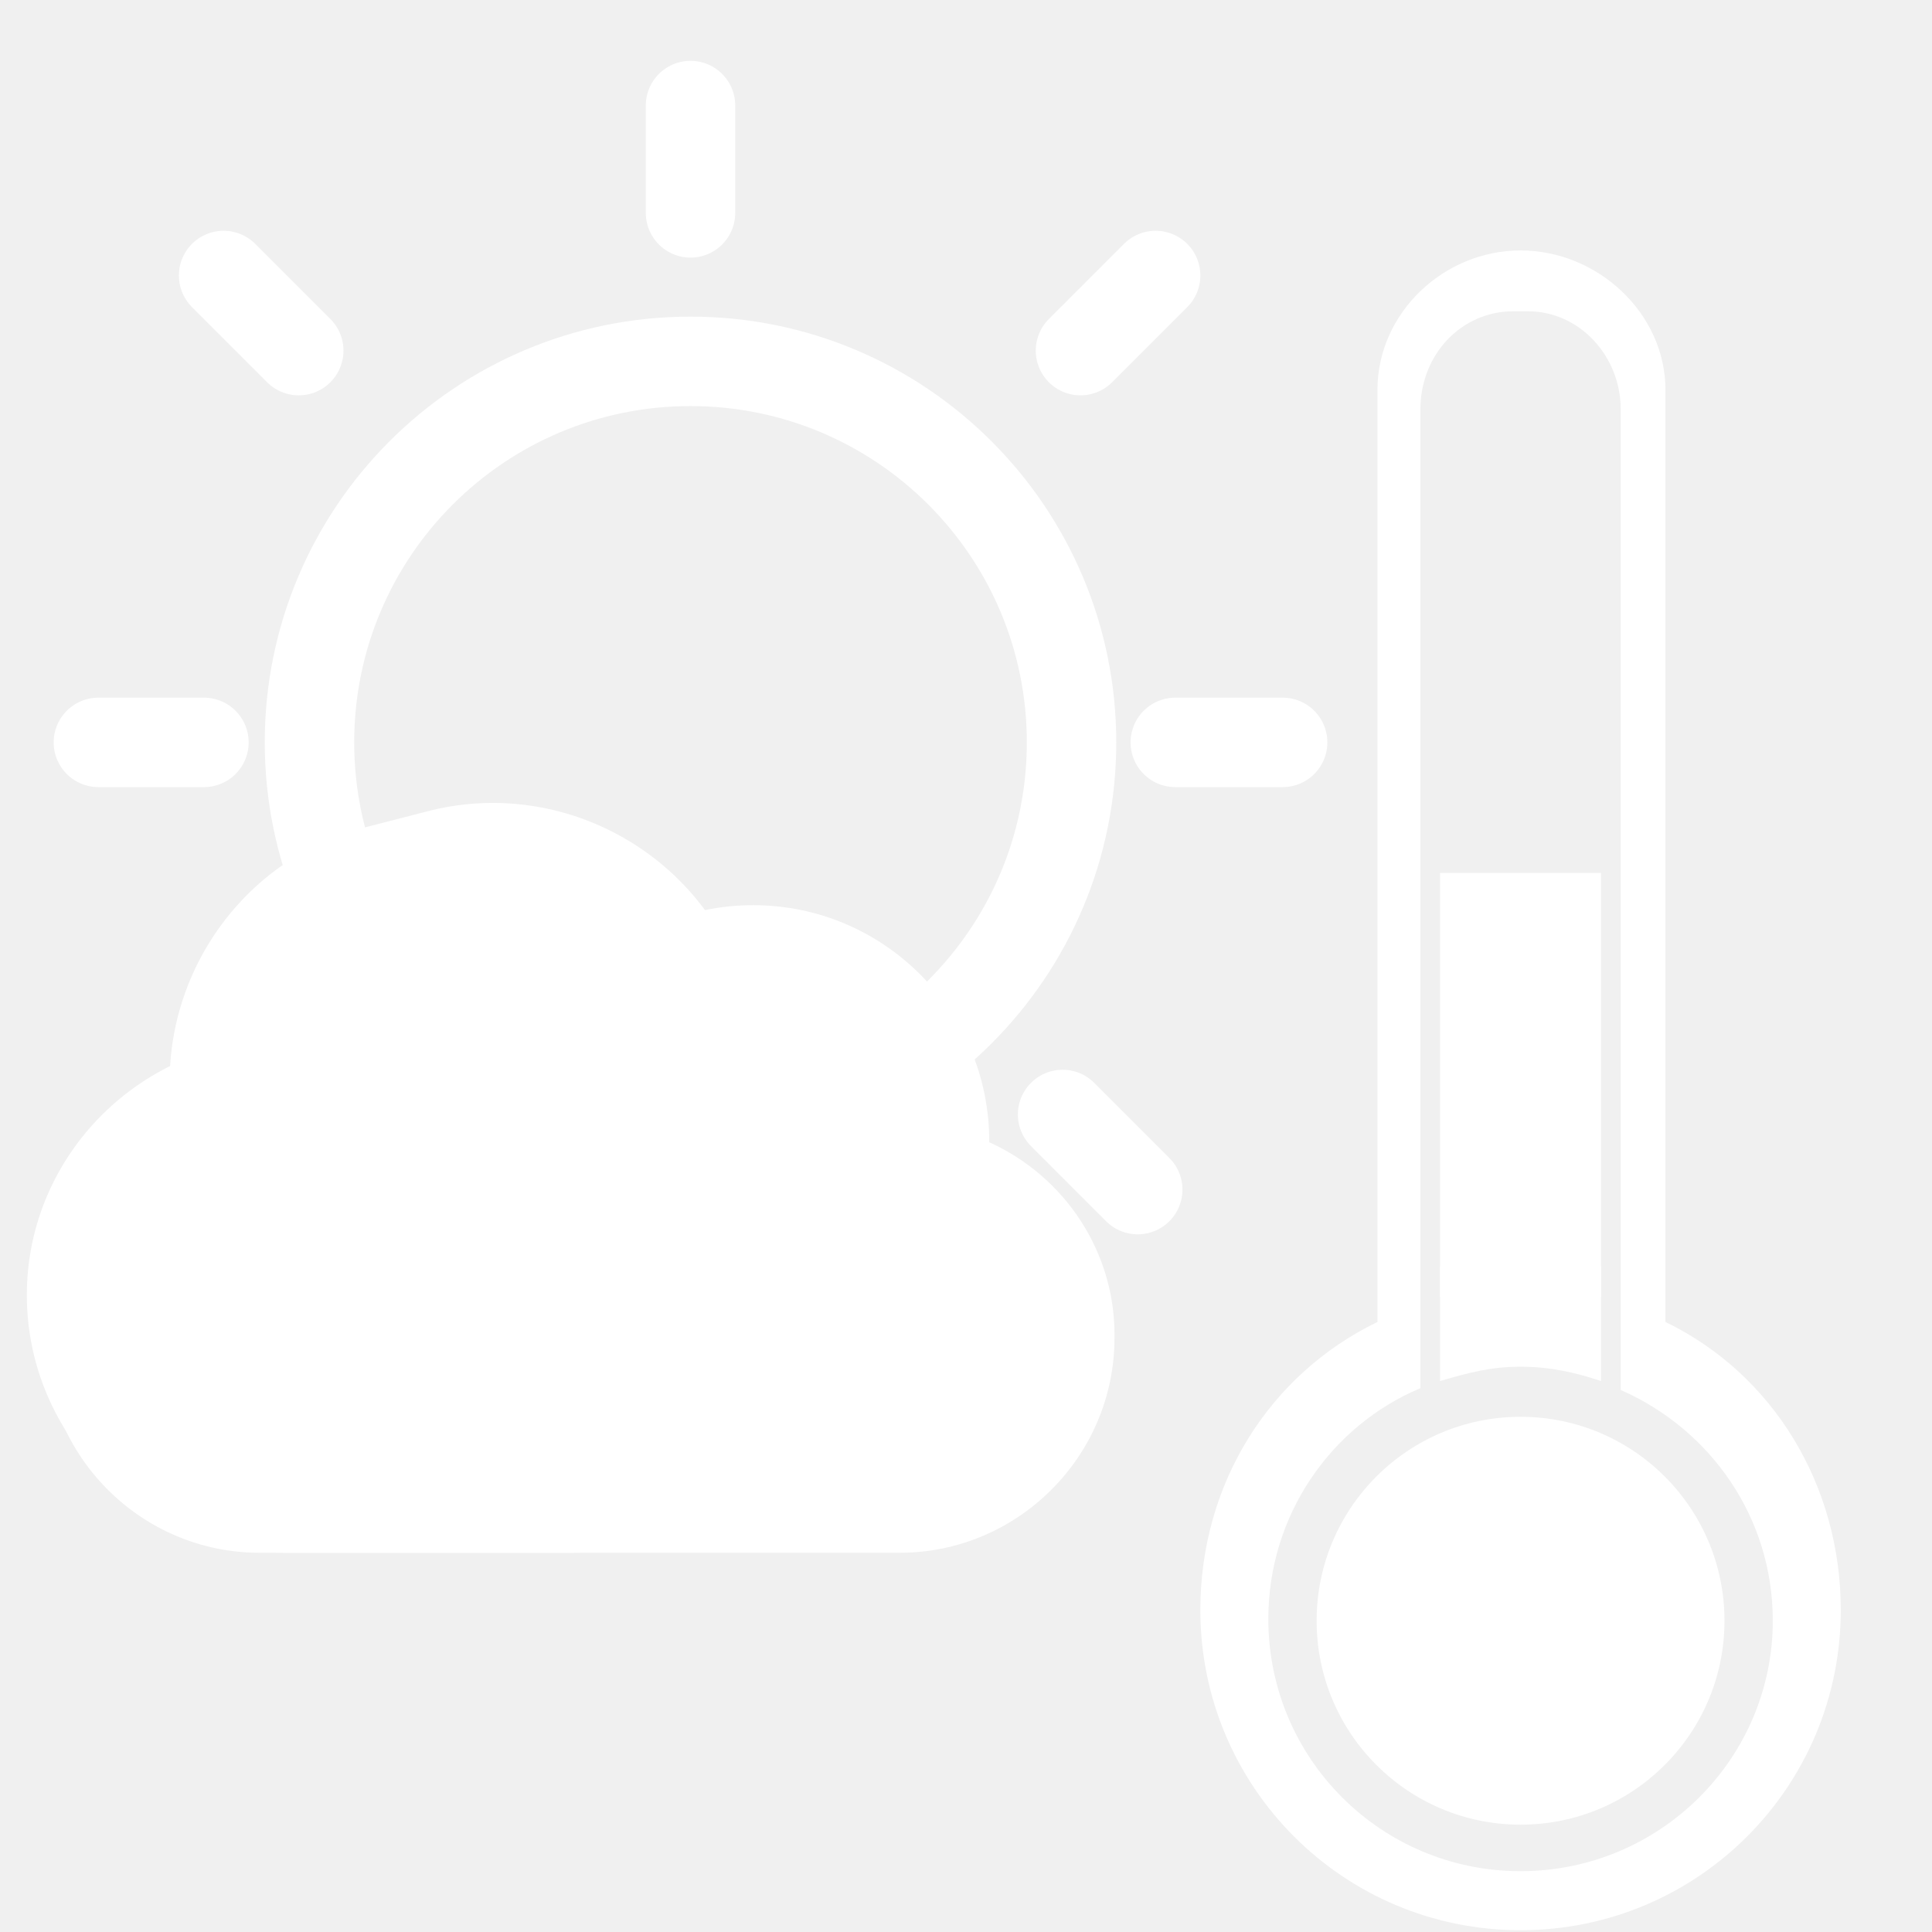
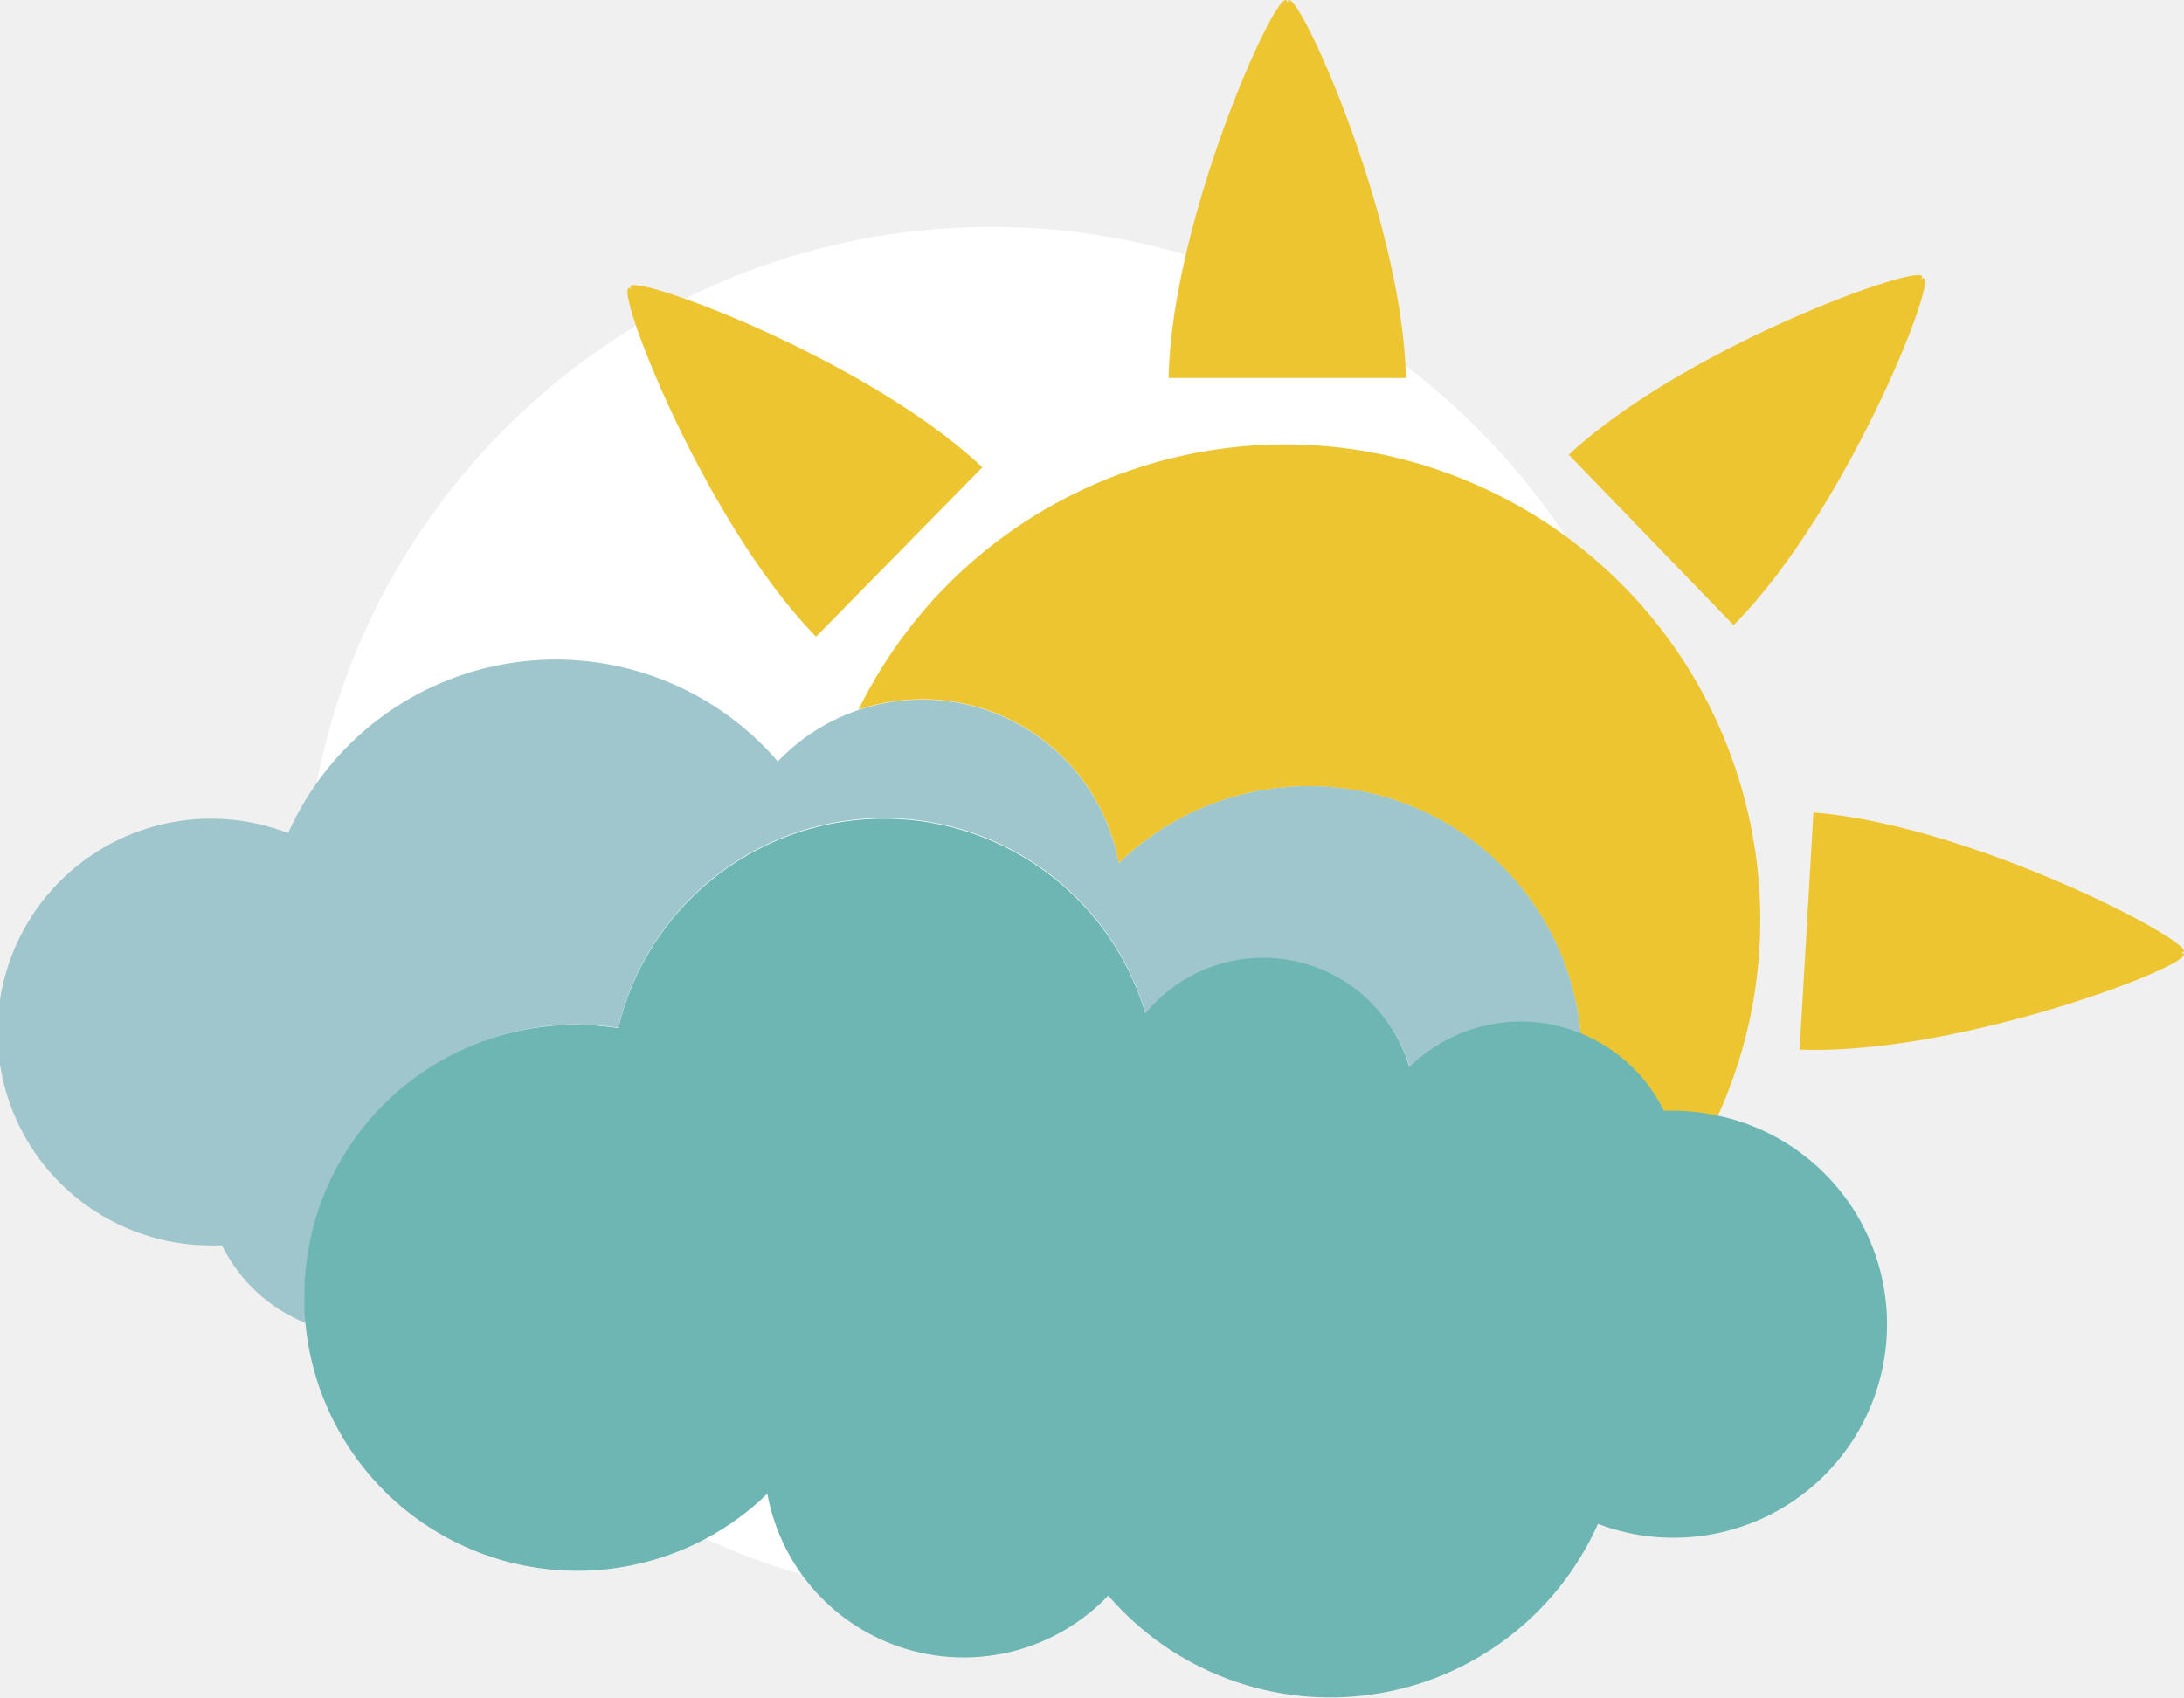
- <svg xmlns="http://www.w3.org/2000/svg" version="1.1" id="Layer_1" x="0px" y="0px" viewBox="0 0 108 108" style="enable-background:new 0 0 108 108;" xml:space="preserve">
-   <style type="text/css">
- 	.st0{display:none;}
- 	.st1{fill:#FFFFFF;}
- 	.st2{fill:none;stroke:#FFFFFF;stroke-width:5;stroke-miterlimit:10;}
- 	.st3{fill:none;stroke:#FFFFFF;stroke-width:5;stroke-linecap:round;stroke-miterlimit:10;}
- </style>
-   <rect y="0.4" class="st0" width="108" height="108" />
-   <g id="termometer">
-     <path class="st1" d="M93.1,73.9V21.8c0-4.3-3.8-7.8-8.1-7.8s-8,3.5-8,7.8v52.1c-6,2.9-9.9,9-9.9,16.1c0,9.9,8,17.9,17.9,17.9   s17.9-8,17.9-17.9C102.9,83,99.1,76.8,93.1,73.9z M85,104.6c-7.8,0-14.1-6.3-14.1-14.1c0-5.8,3.5-10.8,8.5-12.9V22.9   c0-3.1,2.3-5.5,5.2-5.5h0.8c2.9,0,5.2,2.5,5.2,5.5v54.8c5,2.2,8.5,7.1,8.5,12.9C99.1,98.3,92.8,104.6,85,104.6z" />
-     <circle class="st1" cx="85" cy="90.6" r="11.4" />
-     <path class="st1" d="M89.5,77.2v-6.4h-9v6.4c1.7-0.5,2.9-0.8,4.5-0.8S88,76.7,89.5,77.2z" />
-     <rect x="80.5" y="48.8" class="st1" width="9" height="23.7" />
-   </g>
-   <g id="Sunny">
-     <circle class="st2" cx="38.6" cy="41.5" r="21.3" />
-     <line class="st3" x1="38.6" y1="11.9" x2="38.6" y2="5.9" />
-     <line class="st3" x1="38.6" y1="76.8" x2="38.6" y2="70.8" />
-     <line class="st3" x1="16.7" y1="19.6" x2="12.5" y2="15.4" />
-     <line class="st3" x1="63.6" y1="66.5" x2="59.4" y2="62.3" />
-     <line class="st3" x1="11.4" y1="41.5" x2="5.5" y2="41.5" />
-     <line class="st3" x1="71.7" y1="41.5" x2="65.7" y2="41.5" />
-     <line class="st3" x1="17.8" y1="62.3" x2="13.5" y2="66.5" />
-     <line class="st3" x1="64.6" y1="15.4" x2="60.4" y2="19.6" />
-   </g>
-   <g id="Coludy">
-     <path class="st1" d="M50.4,62.8H14.5c-6.6,0-12,5.4-12,12l0,0c0,6.6,5.4,12,12,12h35.8c6.6,0,12-5.4,12-12l0,0   C62.4,68.2,57,62.8,50.4,62.8z" />
-     <path class="st1" d="M15.9,86.8H32c6.6,0,12-5.4,12-12v-4.7c0-6.6-5.4-12-12-12H15.9C8,58.1,1.5,64.5,1.5,72.4l0,0   C1.5,80.3,8,86.8,15.9,86.8z" />
-     <path class="st1" d="M36.9,83.9l-9.6,2.4c-6.1,1.5-12.4-2.2-13.9-8.4l-3.5-14C8,56.1,12.8,48.1,20.6,46.2l3.5-0.9   c7.8-1.9,15.8,2.9,17.7,10.7l3.5,14C46.8,76.1,43,82.3,36.9,83.9z" />
-     <circle class="st1" cx="42.1" cy="63.8" r="13.2" />
+ <svg xmlns="http://www.w3.org/2000/svg" viewBox="0 0 225.13 174.98">
+   <defs>
+     <style>.cls-1{fill:#fff;}.cls-2{fill:#edc530;}.cls-3{fill:#9fc6cc;}.cls-4{fill:#6db6b3;}</style>
+   </defs>
+   <g id="Layer_2" data-name="Layer 2">
+     <g id="Capa_1" data-name="Capa 1">
+       <circle class="cls-1" cx="102.19" cy="94.22" r="70.83" />
+       <path class="cls-2" d="M115.32,89a28.14,28.14,0,0,1,47.62,17.64,16.52,16.52,0,0,1,8.62,8c.29,0,.58,0,.88,0a22.07,22.07,0,0,1,4.6.49A49,49,0,0,0,88.49,73.17,20.58,20.58,0,0,1,115.32,89Z" />
+       <path class="cls-2" d="M144.92,39C144.58,21.73,132.69-3.62,132.69.43c0-4.06-11.89,21.3-12.23,38.54h24.46Z" />
+       <path class="cls-2" d="M178.7,64.45c12.16-12.22,22.14-38.39,19.22-35.57,2.92-2.82-23.58,6.25-36.21,18l8.5,8.79Z" />
+       <path class="cls-2" d="M186.22,96l-.71,12.21c17.23.66,43.23-9.74,39.18-10,4,.24-20.57-13.1-37.76-14.44Z" />
+       <path class="cls-2" d="M84.12,65.64l8.57-8.73,8.57-8.73c-12.54-11.84-39-21.12-36.07-18.28C62.29,27.07,72.06,53.32,84.12,65.64Z" />
+       <path class="cls-3" d="M59.52,105.61a28.21,28.21,0,0,1,4.22.35,28.14,28.14,0,0,1,54.38-1.4,15.71,15.71,0,0,1,27.21,5.54,16.39,16.39,0,0,1,17.62-3.51A28.14,28.14,0,0,0,115.32,89a20.58,20.58,0,0,0-35.14-10.5,30.21,30.21,0,0,0-50.48,7.39A22,22,0,1,0,22,128.4c.3,0,.58,0,.88,0a16.52,16.52,0,0,0,8.62,8c-.08-.85-.12-1.71-.12-2.57A28.16,28.16,0,0,1,59.52,105.61Z" />
+       <path class="cls-4" d="M177,115a22.07,22.07,0,0,0-4.6-.49c-.3,0-.58,0-.88,0a16.52,16.52,0,0,0-8.62-8,16.39,16.39,0,0,0-17.62,3.51,15.71,15.71,0,0,0-27.21-5.54A28.14,28.14,0,0,0,63.74,106a28,28,0,0,0-32.38,27.81c0,.87,0,1.73.12,2.57A28.14,28.14,0,0,0,79.1,154a20.58,20.58,0,0,0,35.14,10.5,30.21,30.21,0,0,0,50.48-7.39A22,22,0,1,0,177,115Z" />
+     </g>
  </g>
</svg>
